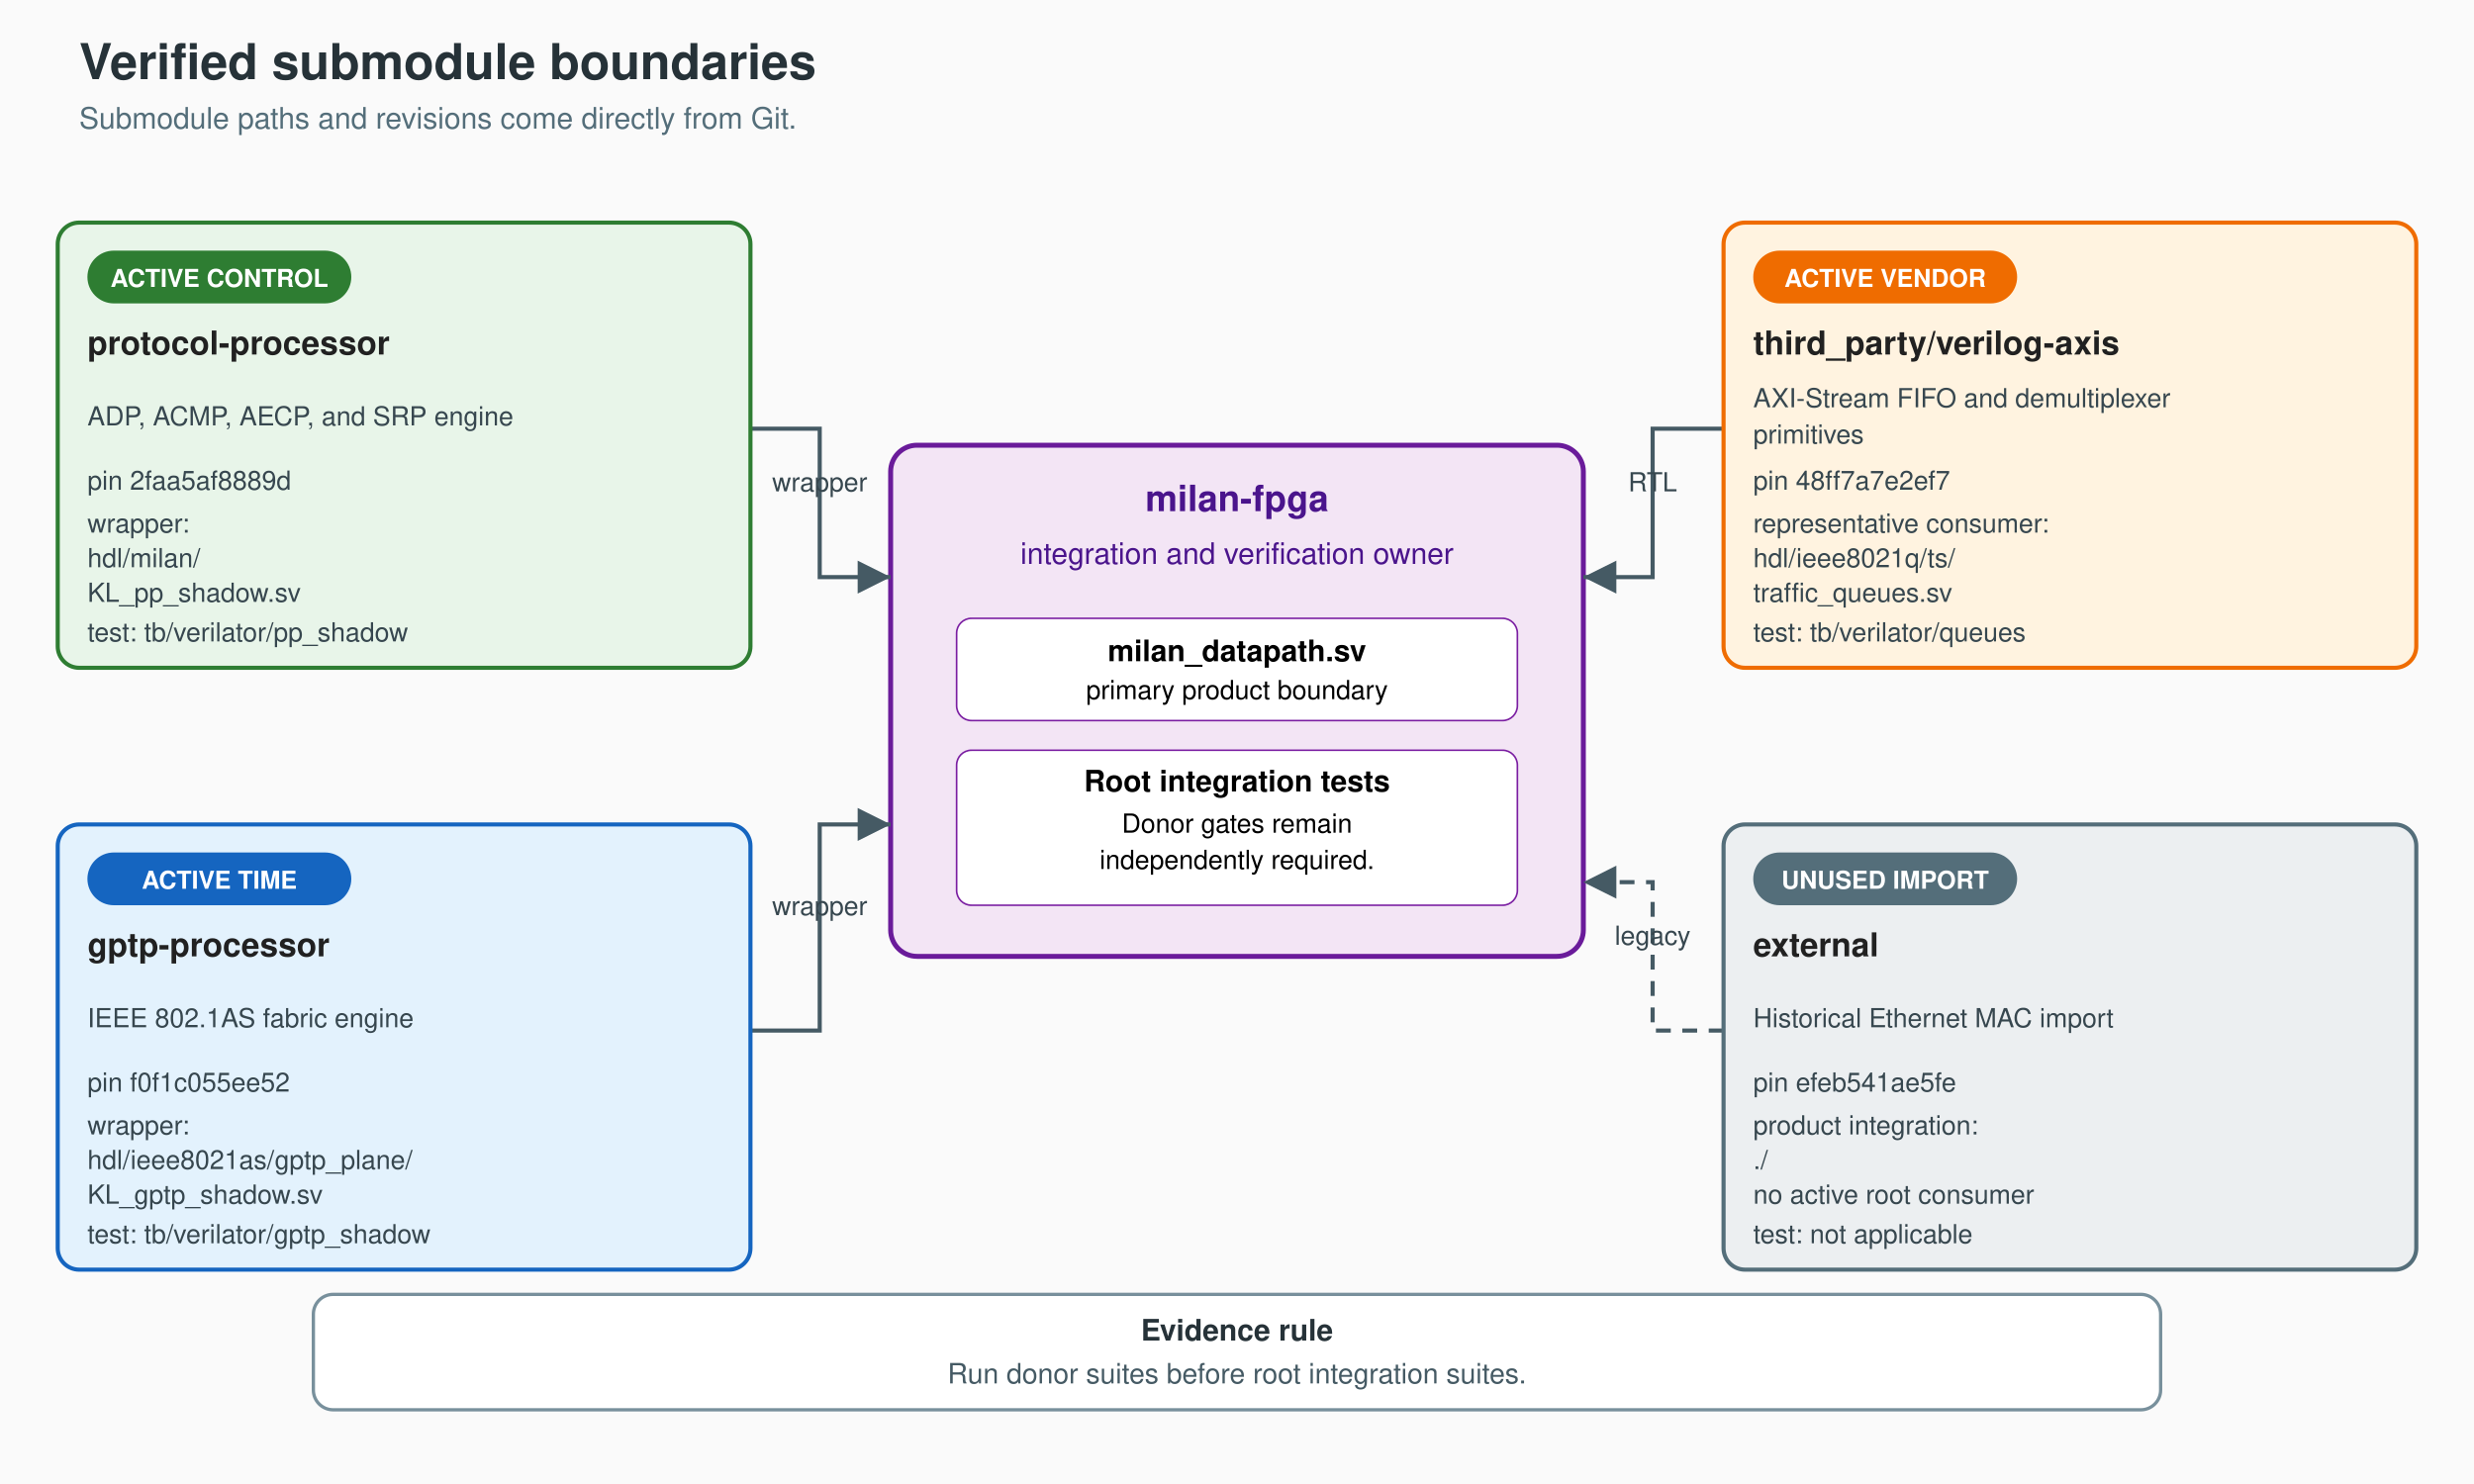
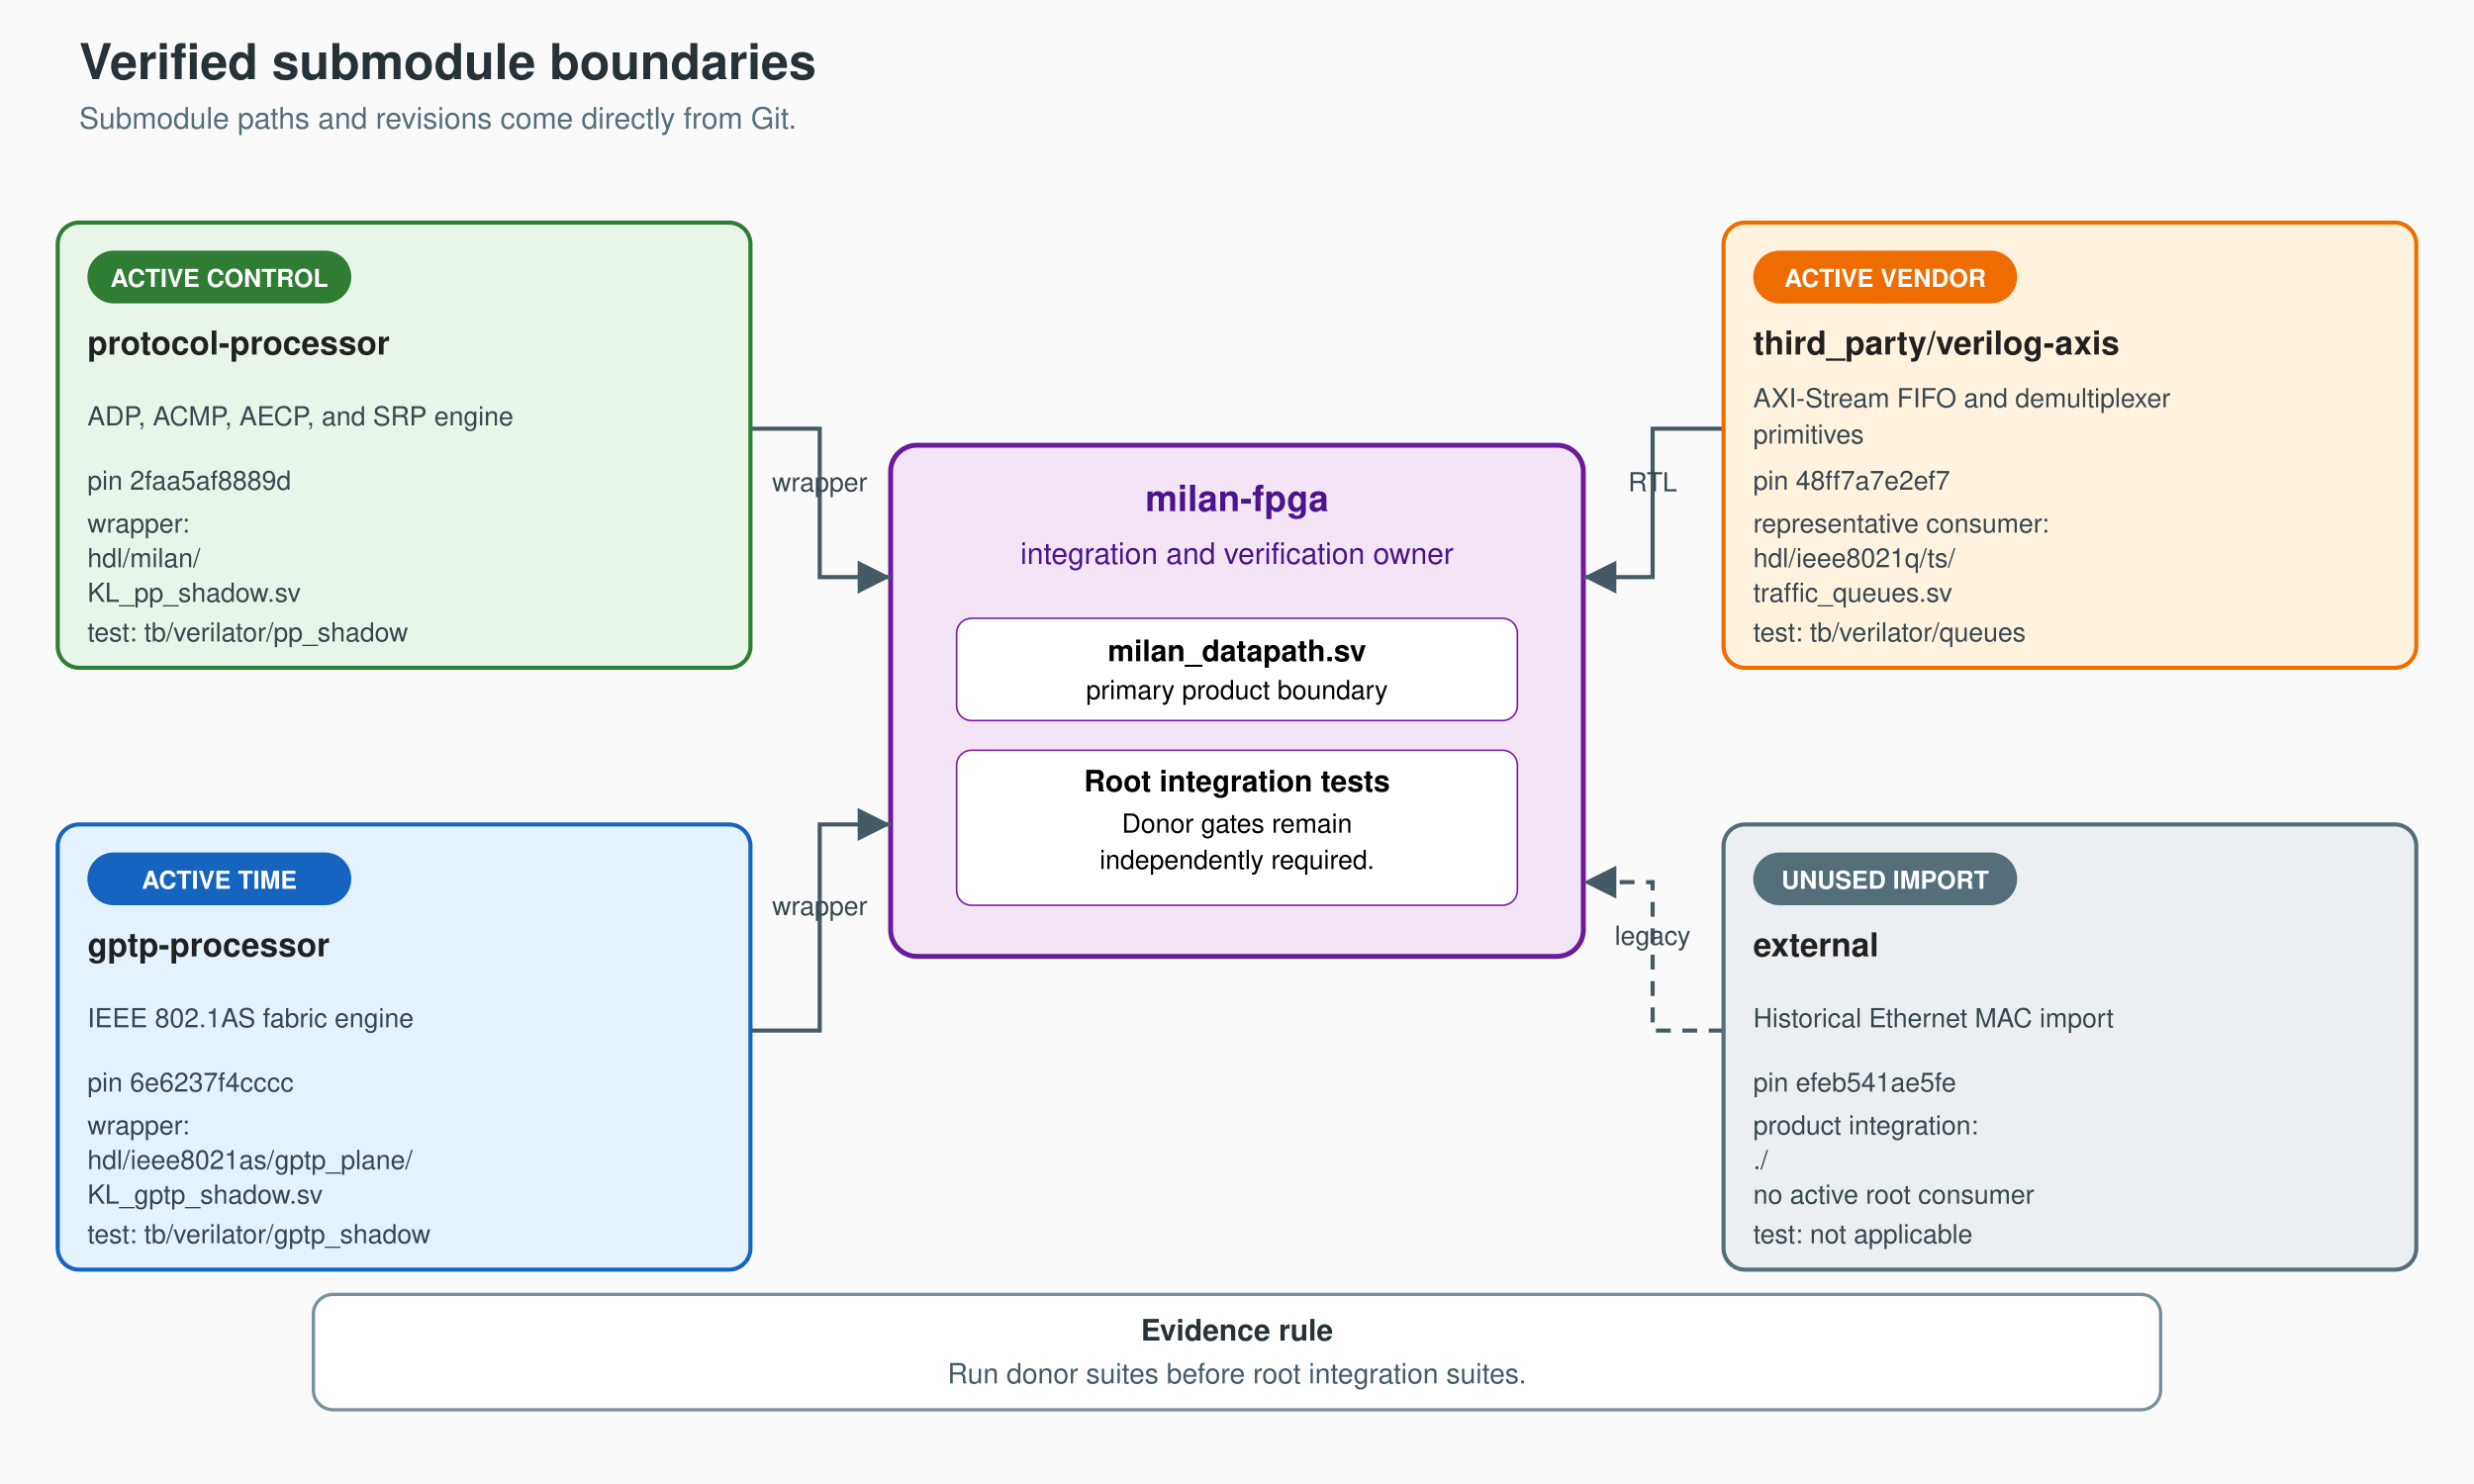
<svg xmlns="http://www.w3.org/2000/svg" width="1500" height="900" viewBox="0 0 1500 900" font-family="Helvetica,Arial,sans-serif">
  <rect width="1500" height="900" fill="#FAFAFA" />
  <defs>
    <marker id="arrow" markerWidth="12" markerHeight="12" refX="8" refY="4" orient="auto">
      <path d="M0,0 L8,4 L0,8 Z" fill="#455A64" />
    </marker>
  </defs>
  <text x="48" y="48" font-size="30" font-weight="bold" fill="#263238">Verified submodule boundaries</text>
  <text x="48" y="78" font-size="18" fill="#546E7A">Submodule paths and revisions come directly from Git.</text>
  <rect x="540" y="270" width="420" height="310" rx="16" fill="#F3E5F5" stroke="#6A1B9A" stroke-width="3" />
  <text x="750" y="310" text-anchor="middle" font-size="22" font-weight="bold" fill="#4A148C">milan-fpga</text>
  <text x="750" y="342" text-anchor="middle" font-size="18" fill="#4A148C">integration and verification owner</text>
  <rect x="580" y="375" width="340" height="62" rx="9" fill="#FFFFFF" stroke="#7B1FA2" />
  <text x="750" y="401" text-anchor="middle" font-size="18" font-weight="bold">milan_datapath.sv</text>
  <text x="750" y="424" text-anchor="middle" font-size="16">primary product boundary</text>
  <rect x="580" y="455" width="340" height="94" rx="9" fill="#FFFFFF" stroke="#7B1FA2" />
  <text x="750" y="480" text-anchor="middle" font-size="18" font-weight="bold">Root integration tests</text>
  <text x="750" y="505" text-anchor="middle" font-size="16">Donor gates remain</text>
  <text x="750" y="527" text-anchor="middle" font-size="16">independently required.</text>
  <path d="M455,260 L497,260 L497,350 L540,350" fill="none" stroke="#455A64" stroke-width="2.5" marker-end="url(#arrow)" />
  <text x="497" y="298" text-anchor="middle" font-size="16" fill="#37474F">wrapper</text>
  <path d="M455,625 L497,625 L497,500 L540,500" fill="none" stroke="#455A64" stroke-width="2.5" marker-end="url(#arrow)" />
  <text x="497" y="555" text-anchor="middle" font-size="16" fill="#37474F">wrapper</text>
  <path d="M1045,260 L1002,260 L1002,350 L960,350" fill="none" stroke="#455A64" stroke-width="2.5" marker-end="url(#arrow)" />
  <text x="1002" y="298" text-anchor="middle" font-size="16" fill="#37474F">RTL</text>
  <path d="M1045,625 L1002,625 L1002,535 L960,535" fill="none" stroke="#455A64" stroke-width="2.5" marker-end="url(#arrow)" stroke-dasharray="9,7" />
  <text x="1002" y="573" text-anchor="middle" font-size="16" fill="#37474F">legacy</text>
  <rect x="35" y="135" width="420" height="270" rx="13" fill="#E8F5E9" stroke="#2E7D32" stroke-width="2.5" />
  <rect x="53" y="152" width="160" height="32" rx="16" fill="#2E7D32" />
  <text x="133" y="174" text-anchor="middle" font-size="15" font-weight="bold" fill="#FFFFFF">ACTIVE CONTROL</text>
  <text x="53" y="215" font-size="20" font-weight="bold" fill="#212121">protocol-processor</text>
  <text x="53" y="258" font-size="16" fill="#37474F">ADP, ACMP, AECP, and SRP engine</text>
  <text x="53" y="297" font-size="16" fill="#37474F">pin 2faa5af8889d</text>
  <text x="53" y="323" font-size="16" fill="#37474F">wrapper:</text>
  <text x="53" y="344" font-size="16" fill="#37474F">hdl/milan/</text>
  <text x="53" y="365" font-size="16" fill="#37474F">KL_pp_shadow.sv</text>
  <text x="53" y="389" font-size="16" fill="#37474F">test: tb/verilator/pp_shadow</text>
  <rect x="35" y="500" width="420" height="270" rx="13" fill="#E3F2FD" stroke="#1565C0" stroke-width="2.5" />
  <rect x="53" y="517" width="160" height="32" rx="16" fill="#1565C0" />
  <text x="133" y="539" text-anchor="middle" font-size="15" font-weight="bold" fill="#FFFFFF">ACTIVE TIME</text>
  <text x="53" y="580" font-size="20" font-weight="bold" fill="#212121">gptp-processor</text>
  <text x="53" y="623" font-size="16" fill="#37474F">IEEE 802.1AS fabric engine</text>
-   <text x="53" y="662" font-size="16" fill="#37474F">pin f0f1c055ee52</text>
+   <text x="53" y="662" font-size="16" fill="#37474F">pin 6e6237f4cccc</text>
  <text x="53" y="688" font-size="16" fill="#37474F">wrapper:</text>
  <text x="53" y="709" font-size="16" fill="#37474F">hdl/ieee8021as/gptp_plane/</text>
  <text x="53" y="730" font-size="16" fill="#37474F">KL_gptp_shadow.sv</text>
  <text x="53" y="754" font-size="16" fill="#37474F">test: tb/verilator/gptp_shadow</text>
  <rect x="1045" y="135" width="420" height="270" rx="13" fill="#FFF3E0" stroke="#EF6C00" stroke-width="2.5" />
  <rect x="1063" y="152" width="160" height="32" rx="16" fill="#EF6C00" />
  <text x="1143" y="174" text-anchor="middle" font-size="15" font-weight="bold" fill="#FFFFFF">ACTIVE VENDOR</text>
  <text x="1063" y="215" font-size="20" font-weight="bold" fill="#212121">third_party/verilog-axis</text>
  <text x="1063" y="247" font-size="16" fill="#37474F">AXI-Stream FIFO and demultiplexer</text>
  <text x="1063" y="269" font-size="16" fill="#37474F">primitives</text>
  <text x="1063" y="297" font-size="16" fill="#37474F">pin 48ff7a7e2ef7</text>
  <text x="1063" y="323" font-size="16" fill="#37474F">representative consumer:</text>
  <text x="1063" y="344" font-size="16" fill="#37474F">hdl/ieee8021q/ts/</text>
  <text x="1063" y="365" font-size="16" fill="#37474F">traffic_queues.sv</text>
  <text x="1063" y="389" font-size="16" fill="#37474F">test: tb/verilator/queues</text>
  <rect x="1045" y="500" width="420" height="270" rx="13" fill="#ECEFF1" stroke="#546E7A" stroke-width="2.5" />
  <rect x="1063" y="517" width="160" height="32" rx="16" fill="#546E7A" />
  <text x="1143" y="539" text-anchor="middle" font-size="15" font-weight="bold" fill="#FFFFFF">UNUSED IMPORT</text>
  <text x="1063" y="580" font-size="20" font-weight="bold" fill="#212121">external</text>
  <text x="1063" y="623" font-size="16" fill="#37474F">Historical Ethernet MAC import</text>
  <text x="1063" y="662" font-size="16" fill="#37474F">pin efeb541ae5fe</text>
  <text x="1063" y="688" font-size="16" fill="#37474F">product integration:</text>
  <text x="1063" y="709" font-size="16" fill="#37474F">./</text>
  <text x="1063" y="730" font-size="16" fill="#37474F">no active root consumer</text>
  <text x="1063" y="754" font-size="16" fill="#37474F">test: not applicable</text>
  <rect x="190" y="785" width="1120" height="70" rx="12" fill="#FFFFFF" stroke="#78909C" stroke-width="2" />
  <text x="750" y="813" text-anchor="middle" font-size="18" font-weight="bold" fill="#263238">Evidence rule</text>
  <text x="750" y="839" text-anchor="middle" font-size="17" fill="#455A64">Run donor suites before root integration suites.</text>
</svg>
